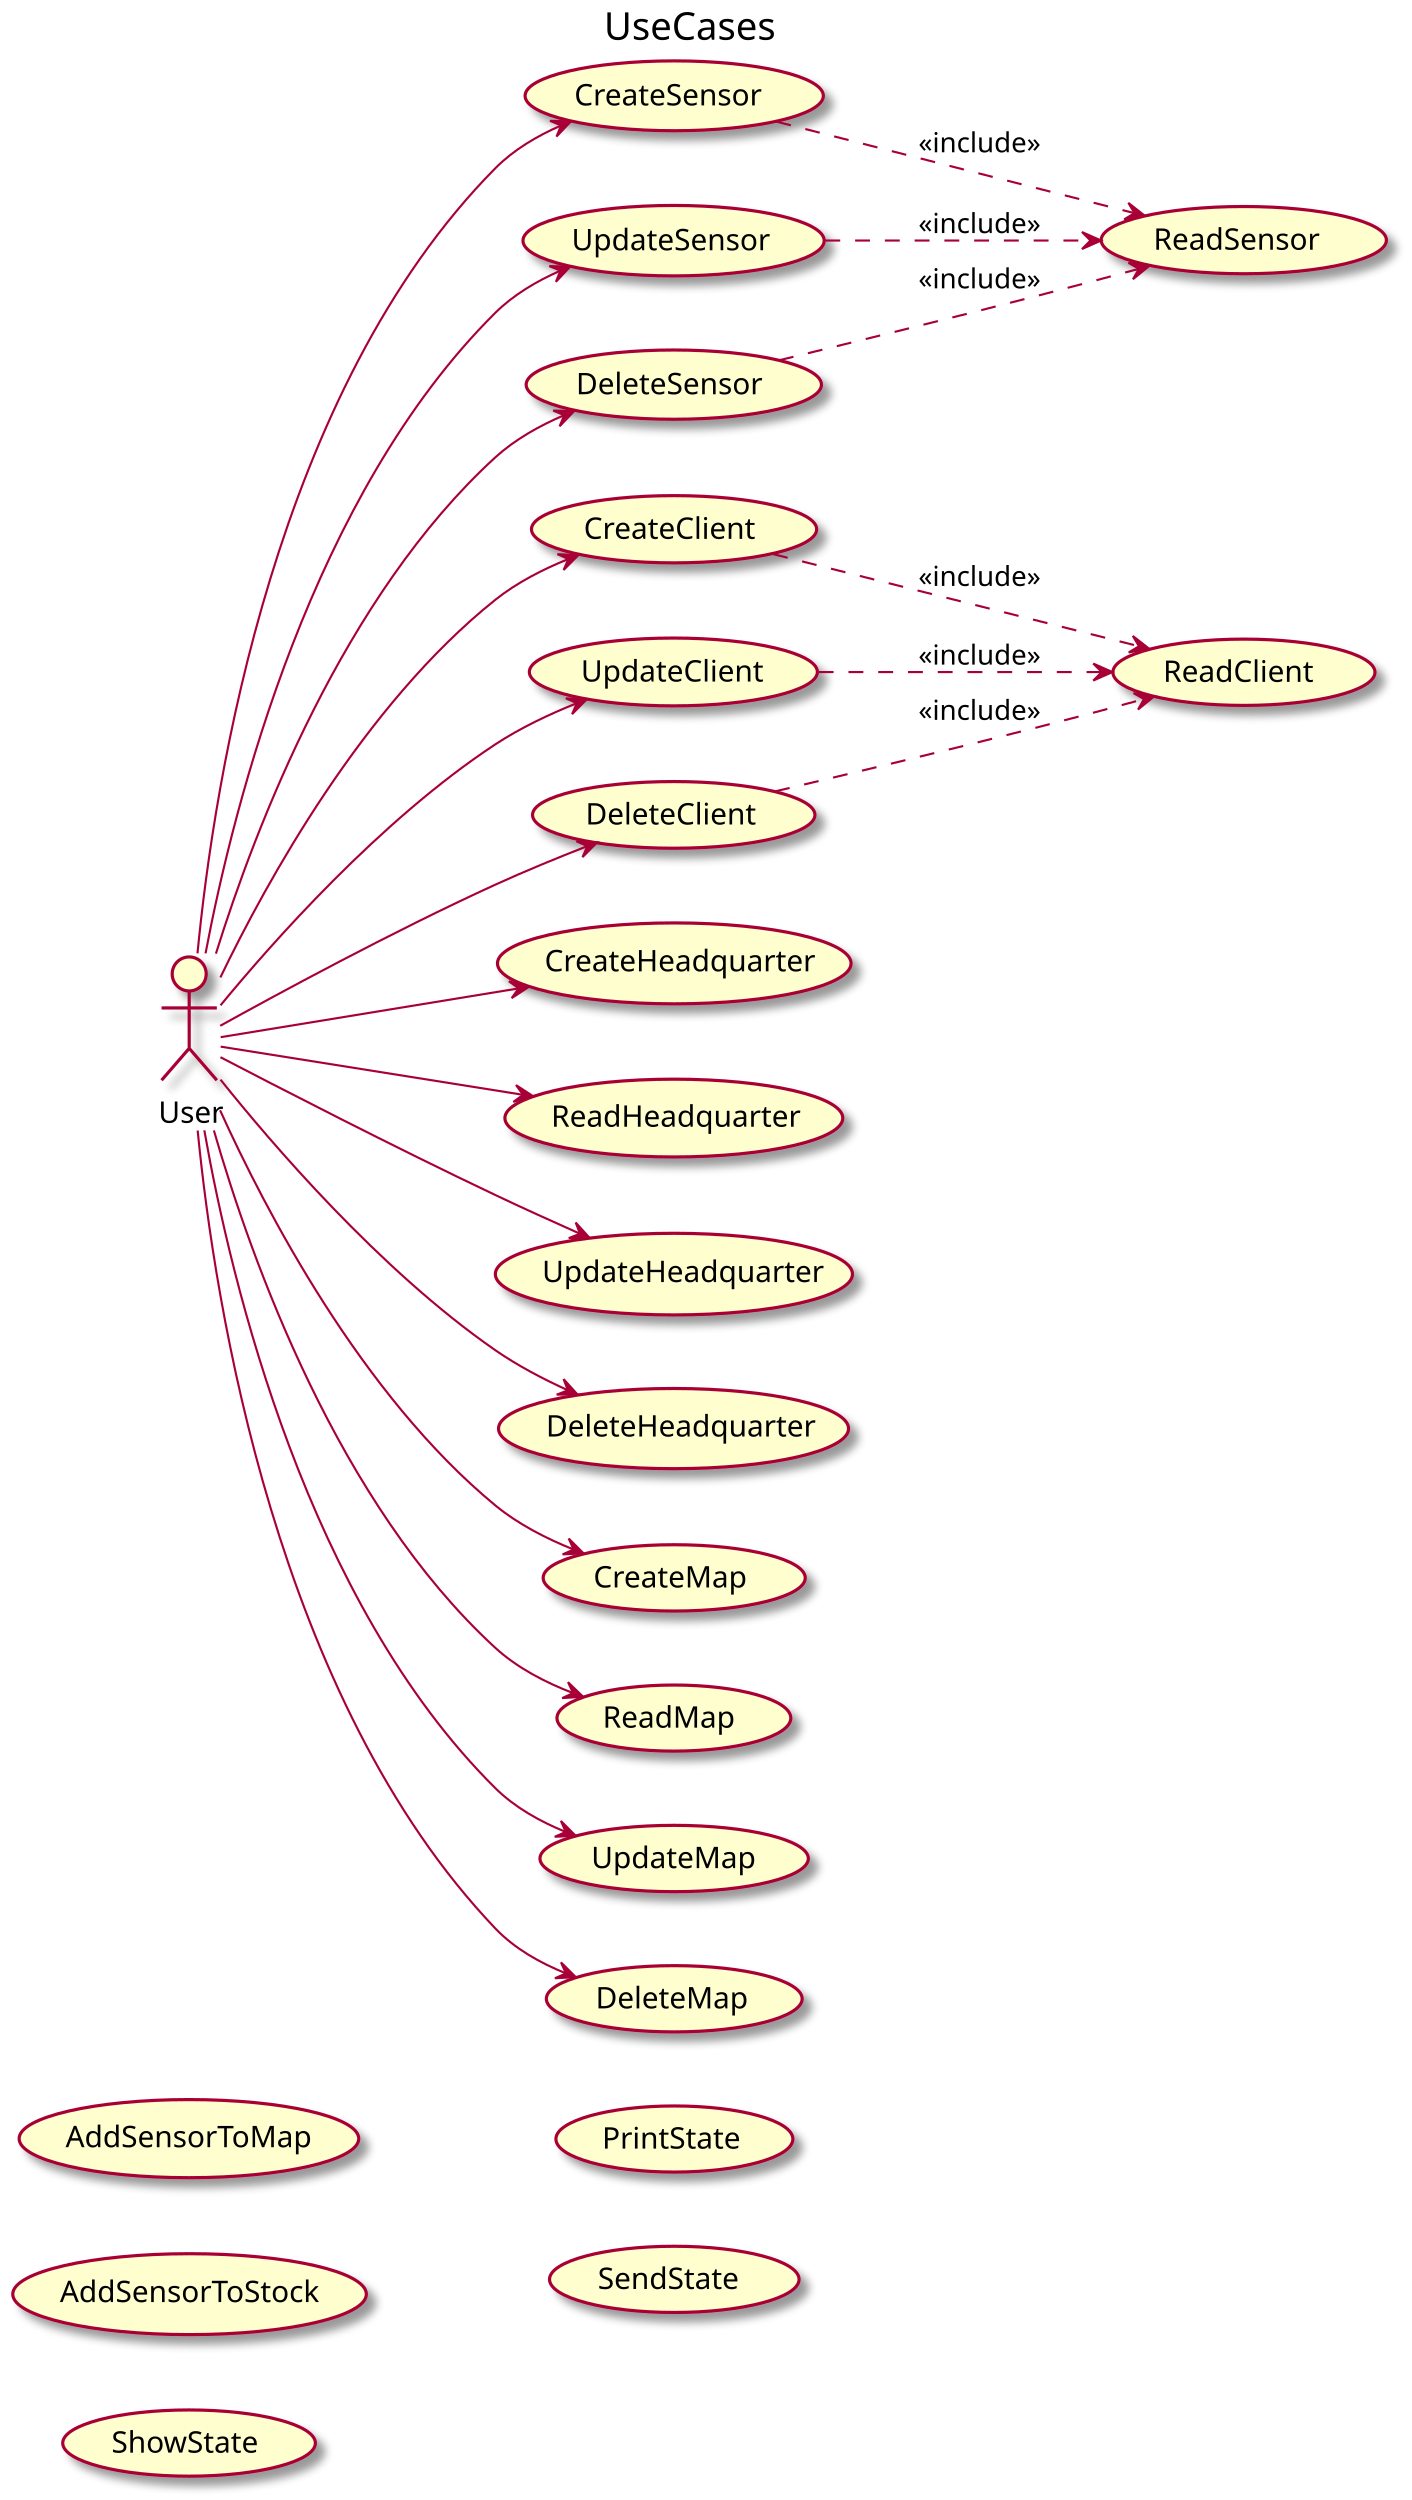
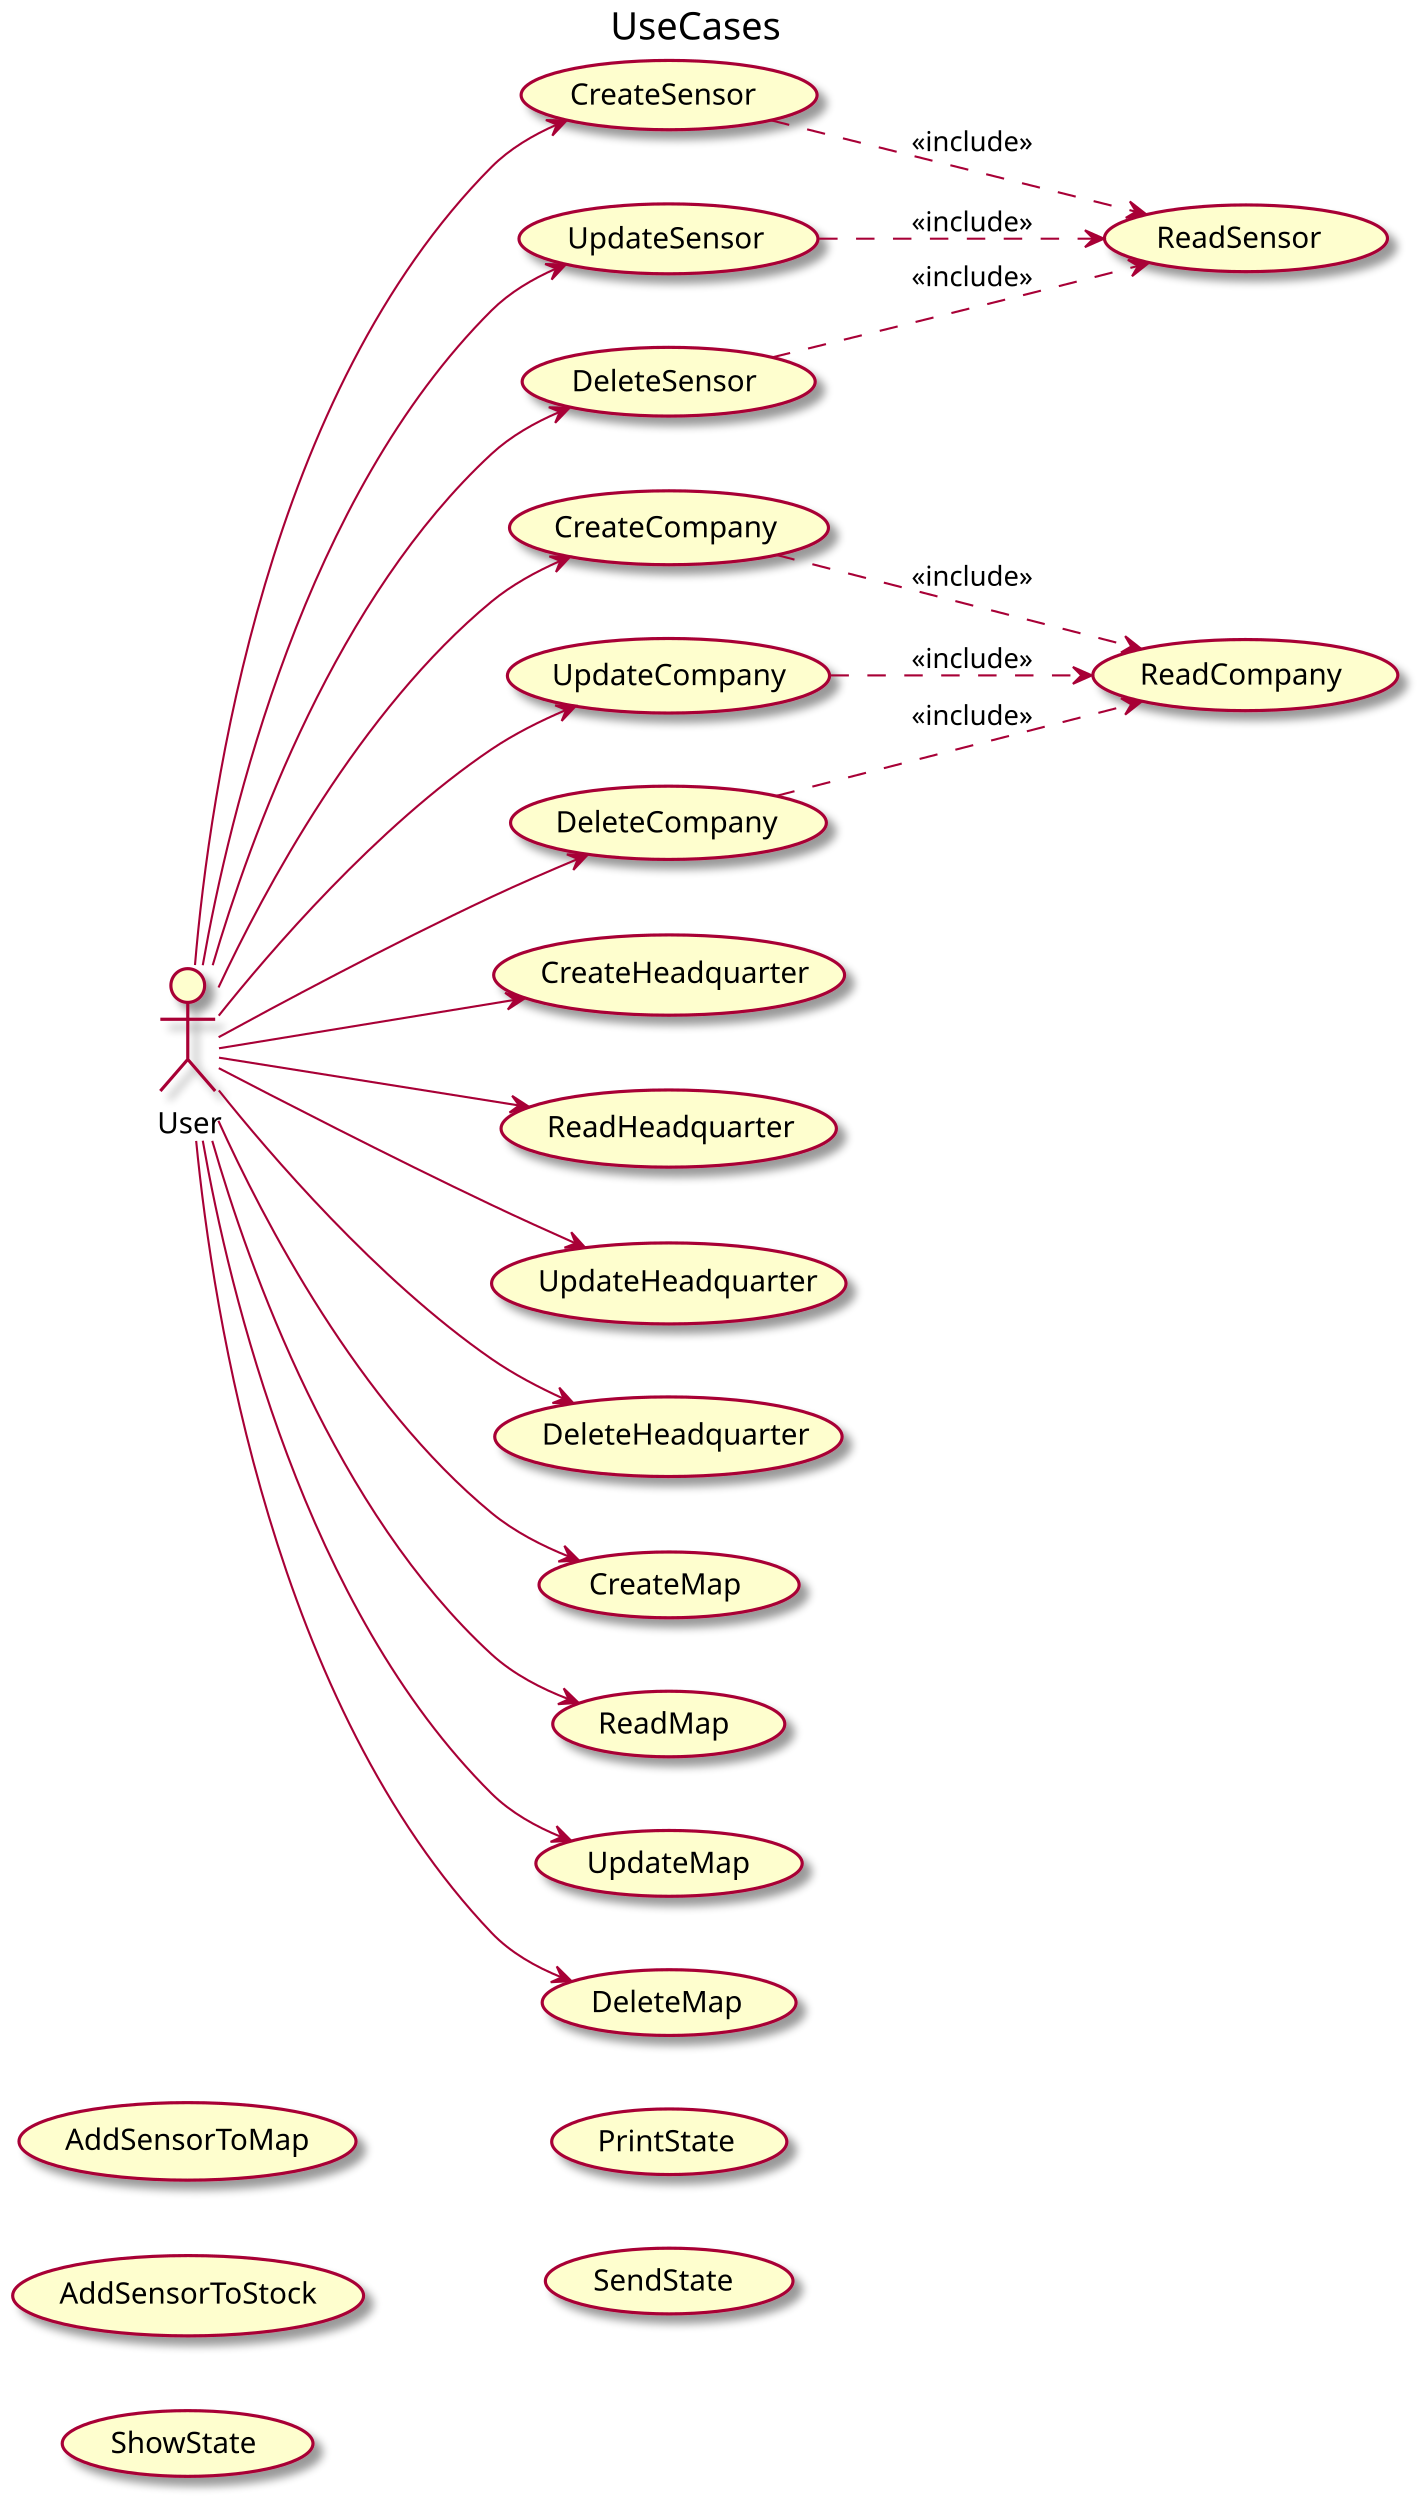
- <svg xmlns="http://www.w3.org/2000/svg" contentScriptType="application/ecmascript" contentStyleType="text/css" height="1176px" preserveAspectRatio="none" style="width:664px;height:1176px;background:#FFFFFF;" version="1.1" viewBox="0 0 664 1176" width="664px" zoomAndPan="magnify">
+ <svg xmlns="http://www.w3.org/2000/svg" contentScriptType="application/ecmascript" contentStyleType="text/css" height="948px" preserveAspectRatio="none" style="width:539px;height:948px;background:#FFFFFF;" version="1.1" viewBox="0 0 539 948" width="539.2px" zoomAndPan="magnify">
  <defs>
-     <filter height="300%" id="fx3mhoptzlho4" width="300%" x="-1" y="-1">
-       <feGaussianBlur result="blurOut" stdDeviation="2.0" />
+     <filter height="300%" id="f1ldu60apsewuv" width="300%" x="-1" y="-1">
+       <feGaussianBlur result="blurOut" stdDeviation="1.6" />
      <feColorMatrix in="blurOut" result="blurOut2" type="matrix" values="0 0 0 0 0 0 0 0 0 0 0 0 0 0 0 0 0 0 .4 0" />
-       <feOffset dx="4.0" dy="4.0" in="blurOut2" result="blurOut3" />
+       <feOffset dx="3.2" dy="3.2" in="blurOut2" result="blurOut3" />
      <feBlend in="SourceGraphic" in2="blurOut3" mode="normal" />
    </filter>
  </defs>
  <g>
-     <text fill="#000000" font-family="sans-serif" font-size="18" lengthAdjust="spacing" textLength="83" x="284.084" y="18.686">UseCases</text>
-     <ellipse cx="89" cy="458.141" fill="#FEFECE" filter="url(#fx3mhoptzlho4)" rx="8" ry="8" style="stroke:#A80036;stroke-width:1.5;" />
-     <path d="M89,466.141 L89,493.141 M76,474.141 L102,474.141 M89,493.141 L76,508.141 M89,493.141 L102,508.141 " fill="none" filter="url(#fx3mhoptzlho4)" style="stroke:#A80036;stroke-width:1.5;" />
-     <text fill="#000000" font-family="sans-serif" font-size="14" lengthAdjust="spacing" textLength="29" x="74.5" y="528.174">User</text>
-     <ellipse cx="317.153" cy="45.071" fill="#FEFECE" filter="url(#fx3mhoptzlho4)" rx="70.153" ry="16.431" style="stroke:#A80036;stroke-width:1.5;" />
-     <text fill="#000000" font-family="sans-serif" font-size="14" lengthAdjust="spacing" textLength="88" x="270.153" y="49.588">CreateSensor</text>
-     <ellipse cx="585.084" cy="112.957" fill="#FEFECE" filter="url(#fx3mhoptzlho4)" rx="67.084" ry="15.817" style="stroke:#A80036;stroke-width:1.5;" />
-     <text fill="#000000" font-family="sans-serif" font-size="14" lengthAdjust="spacing" textLength="79" x="542.584" y="117.474">ReadSensor</text>
-     <ellipse cx="316.857" cy="113.212" fill="#FEFECE" filter="url(#fx3mhoptzlho4)" rx="70.857" ry="16.571" style="stroke:#A80036;stroke-width:1.5;" />
-     <text fill="#000000" font-family="sans-serif" font-size="14" lengthAdjust="spacing" textLength="90" x="268.857" y="117.729">UpdateSensor</text>
-     <ellipse cx="316.957" cy="180.932" fill="#FEFECE" filter="url(#fx3mhoptzlho4)" rx="69.457" ry="16.291" style="stroke:#A80036;stroke-width:1.5;" />
-     <text fill="#000000" font-family="sans-serif" font-size="14" lengthAdjust="spacing" textLength="86" x="270.957" y="185.449">DeleteSensor</text>
-     <ellipse cx="88.879" cy="1006.016" fill="#FEFECE" filter="url(#fx3mhoptzlho4)" rx="79.879" ry="18.376" style="stroke:#A80036;stroke-width:1.5;" />
-     <text fill="#000000" font-family="sans-serif" font-size="14" lengthAdjust="spacing" textLength="114" x="30.837" y="1010.043">AddSensorToMap</text>
-     <ellipse cx="89.169" cy="1079.174" fill="#FEFECE" filter="url(#fx3mhoptzlho4)" rx="83.169" ry="19.034" style="stroke:#A80036;stroke-width:1.5;" />
-     <text fill="#000000" font-family="sans-serif" font-size="14" lengthAdjust="spacing" textLength="122" x="28.169" y="1082.903">AddSensorToStock</text>
-     <ellipse cx="88.93" cy="1149.219" fill="#FEFECE" filter="url(#fx3mhoptzlho4)" rx="59.43" ry="15.578" style="stroke:#A80036;stroke-width:1.5;" />
-     <text fill="#000000" font-family="sans-serif" font-size="14" lengthAdjust="spacing" textLength="67" x="52.43" y="1153.736">ShowState</text>
-     <ellipse cx="317.236" cy="1006.19" fill="#FEFECE" filter="url(#fx3mhoptzlho4)" rx="55.736" ry="15.549" style="stroke:#A80036;stroke-width:1.5;" />
-     <text fill="#000000" font-family="sans-serif" font-size="14" lengthAdjust="spacing" textLength="62" x="283.236" y="1010.706">PrintState</text>
-     <ellipse cx="317.191" cy="1072.214" fill="#FEFECE" filter="url(#fx3mhoptzlho4)" rx="58.691" ry="15.573" style="stroke:#A80036;stroke-width:1.5;" />
-     <text fill="#000000" font-family="sans-serif" font-size="14" lengthAdjust="spacing" textLength="66" x="281.191" y="1076.73">SendState</text>
-     <ellipse cx="317.084" cy="248.958" fill="#FEFECE" filter="url(#fx3mhoptzlho4)" rx="67.084" ry="15.817" style="stroke:#A80036;stroke-width:1.5;" />
-     <text fill="#000000" font-family="sans-serif" font-size="14" lengthAdjust="spacing" textLength="79" x="274.584" y="253.474">CreateClient</text>
-     <ellipse cx="585.146" cy="316.235" fill="#FEFECE" filter="url(#fx3mhoptzlho4)" rx="61.646" ry="15.594" style="stroke:#A80036;stroke-width:1.5;" />
-     <text fill="#000000" font-family="sans-serif" font-size="14" lengthAdjust="spacing" textLength="70" x="547.146" y="320.751">ReadClient</text>
-     <ellipse cx="316.752" cy="316.091" fill="#FEFECE" filter="url(#fx3mhoptzlho4)" rx="67.752" ry="15.95" style="stroke:#A80036;stroke-width:1.5;" />
-     <text fill="#000000" font-family="sans-serif" font-size="14" lengthAdjust="spacing" textLength="81" x="273.252" y="320.608">UpdateClient</text>
-     <ellipse cx="316.925" cy="383.326" fill="#FEFECE" filter="url(#fx3mhoptzlho4)" rx="66.425" ry="15.685" style="stroke:#A80036;stroke-width:1.5;" />
-     <text fill="#000000" font-family="sans-serif" font-size="14" lengthAdjust="spacing" textLength="77" x="275.425" y="387.842">DeleteClient</text>
-     <ellipse cx="317.169" cy="453.174" fill="#FEFECE" filter="url(#fx3mhoptzlho4)" rx="83.169" ry="19.034" style="stroke:#A80036;stroke-width:1.5;" />
-     <text fill="#000000" font-family="sans-serif" font-size="14" lengthAdjust="spacing" textLength="122" x="256.169" y="456.903">CreateHeadquarter</text>
-     <ellipse cx="316.978" cy="525.936" fill="#FEFECE" filter="url(#fx3mhoptzlho4)" rx="79.478" ry="18.296" style="stroke:#A80036;stroke-width:1.5;" />
-     <text fill="#000000" font-family="sans-serif" font-size="14" lengthAdjust="spacing" textLength="113" x="259.256" y="530.011">ReadHeadquarter</text>
-     <ellipse cx="317.007" cy="599.342" fill="#FEFECE" filter="url(#fx3mhoptzlho4)" rx="84.007" ry="19.201" style="stroke:#A80036;stroke-width:1.5;" />
-     <text fill="#000000" font-family="sans-serif" font-size="14" lengthAdjust="spacing" textLength="124" x="255.007" y="603.071">UpdateHeadquarter</text>
-     <ellipse cx="316.835" cy="672.008" fill="#FEFECE" filter="url(#fx3mhoptzlho4)" rx="82.335" ry="18.867" style="stroke:#A80036;stroke-width:1.5;" />
-     <text fill="#000000" font-family="sans-serif" font-size="14" lengthAdjust="spacing" textLength="120" x="256.835" y="675.736">DeleteHeadquarter</text>
-     <ellipse cx="317.146" cy="742.235" fill="#FEFECE" filter="url(#fx3mhoptzlho4)" rx="61.646" ry="15.594" style="stroke:#A80036;stroke-width:1.5;" />
-     <text fill="#000000" font-family="sans-serif" font-size="14" lengthAdjust="spacing" textLength="70" x="279.146" y="746.751">CreateMap</text>
-     <ellipse cx="316.997" cy="808.183" fill="#FEFECE" filter="url(#fx3mhoptzlho4)" rx="54.997" ry="15.543" style="stroke:#A80036;stroke-width:1.5;" />
-     <text fill="#000000" font-family="sans-serif" font-size="14" lengthAdjust="spacing" textLength="61" x="283.497" y="812.7">ReadMap</text>
-     <ellipse cx="317.124" cy="874.245" fill="#FEFECE" filter="url(#fx3mhoptzlho4)" rx="63.124" ry="15.604" style="stroke:#A80036;stroke-width:1.5;" />
-     <text fill="#000000" font-family="sans-serif" font-size="14" lengthAdjust="spacing" textLength="72" x="278.124" y="878.761">UpdateMap</text>
-     <ellipse cx="317.168" cy="940.224" fill="#FEFECE" filter="url(#fx3mhoptzlho4)" rx="60.169" ry="15.584" style="stroke:#A80036;stroke-width:1.5;" />
-     <text fill="#000000" font-family="sans-serif" font-size="14" lengthAdjust="spacing" textLength="68" x="280.168" y="944.741">DeleteMap</text>
-     <path d="M92.9,448.461 C100.79,366.571 129.64,183.591 233,79.141 C241.53,70.521 252.55,64.001 263.76,59.101 " fill="none" id="User-to-CreateSensor" style="stroke:#A80036;stroke-width:1.0;" />
-     <polygon fill="#A80036" points="268.57,57.091,258.724,56.845,263.952,59.007,261.79,64.234,268.57,57.091" style="stroke:#A80036;stroke-width:1.0;" />
-     <path d="M365.25,57.221 C412.59,69.321 485.2,87.881 533.62,100.261 " fill="none" id="CreateSensor-to-ReadSensor" style="stroke:#A80036;stroke-width:1.0;stroke-dasharray:7.0,7.0;" />
-     <polygon fill="#A80036" points="538.52,101.511,530.78,95.42,533.673,100.281,528.813,103.175,538.52,101.511" style="stroke:#A80036;stroke-width:1.0;" />
-     <text fill="#000000" font-family="sans-serif" font-size="13" lengthAdjust="spacing" textLength="55" x="432" y="71.636">«include»</text>
-     <path d="M96.68,448.481 C110.14,377.501 146.9,232.571 233,147.141 C241.51,138.701 252.41,132.251 263.49,127.381 " fill="none" id="User-to-UpdateSensor" style="stroke:#A80036;stroke-width:1.0;" />
-     <polygon fill="#A80036" points="268.25,125.381,258.403,125.187,263.642,127.321,261.507,132.56,268.25,125.381" style="stroke:#A80036;stroke-width:1.0;" />
-     <path d="M388.24,113.141 C426.68,113.141 474.21,113.141 512.81,113.141 " fill="none" id="UpdateSensor-to-ReadSensor" style="stroke:#A80036;stroke-width:1.0;stroke-dasharray:7.0,7.0;" />
-     <polygon fill="#A80036" points="517.95,113.141,508.95,109.141,512.95,113.141,508.95,117.141,517.95,113.141" style="stroke:#A80036;stroke-width:1.0;" />
-     <text fill="#000000" font-family="sans-serif" font-size="13" lengthAdjust="spacing" textLength="55" x="432" y="109.636">«include»</text>
-     <path d="M101.57,448.591 C120.07,389.271 161.67,280.271 233,215.141 C242.16,206.781 253.65,200.331 265.13,195.411 " fill="none" id="User-to-DeleteSensor" style="stroke:#A80036;stroke-width:1.0;" />
-     <polygon fill="#A80036" points="270.05,193.401,260.205,193.118,265.425,195.299,263.243,200.519,270.05,193.401" style="stroke:#A80036;stroke-width:1.0;" />
-     <path d="M366.44,169.481 C400.49,161.201 447.09,149.731 488,139.141 C503.47,135.131 520.3,130.631 535.48,126.511 " fill="none" id="DeleteSensor-to-ReadSensor" style="stroke:#A80036;stroke-width:1.0;stroke-dasharray:7.0,7.0;" />
-     <polygon fill="#A80036" points="540.57,125.121,530.834,123.632,535.746,126.437,532.941,131.35,540.57,125.121" style="stroke:#A80036;stroke-width:1.0;" />
-     <text fill="#000000" font-family="sans-serif" font-size="13" lengthAdjust="spacing" textLength="55" x="432" y="135.636">«include»</text>
-     <path d="M103.67,459.781 C125.19,415.101 171,331.611 233,282.141 C243.06,274.111 255.32,267.821 267.29,262.991 " fill="none" id="User-to-CreateClient" style="stroke:#A80036;stroke-width:1.0;" />
-     <polygon fill="#A80036" points="272.04,261.141,262.202,260.68,267.381,262.956,265.106,268.135,272.04,261.141" style="stroke:#A80036;stroke-width:1.0;" />
-     <path d="M363.73,260.661 C411.69,272.741 486.77,291.651 535.69,303.971 " fill="none" id="CreateClient-to-ReadClient" style="stroke:#A80036;stroke-width:1.0;stroke-dasharray:7.0,7.0;" />
-     <polygon fill="#A80036" points="540.63,305.221,532.873,299.152,535.78,304.005,530.927,306.912,540.63,305.221" style="stroke:#A80036;stroke-width:1.0;" />
-     <text fill="#000000" font-family="sans-serif" font-size="13" lengthAdjust="spacing" textLength="55" x="432" y="275.636">«include»</text>
-     <path d="M103.74,472.891 C127.44,444.091 178.72,385.841 233,350.141 C244.7,342.441 258.43,335.961 271.31,330.781 " fill="none" id="User-to-UpdateClient" style="stroke:#A80036;stroke-width:1.0;" />
-     <polygon fill="#A80036" points="276.02,328.931,266.181,328.497,271.366,330.758,269.104,335.943,276.02,328.931" style="stroke:#A80036;stroke-width:1.0;" />
-     <path d="M385.12,316.141 C425.78,316.141 477.41,316.141 517.88,316.141 " fill="none" id="UpdateClient-to-ReadClient" style="stroke:#A80036;stroke-width:1.0;stroke-dasharray:7.0,7.0;" />
-     <polygon fill="#A80036" points="523.27,316.141,514.27,312.141,518.27,316.141,514.27,320.141,523.27,316.141" style="stroke:#A80036;stroke-width:1.0;" />
-     <text fill="#000000" font-family="sans-serif" font-size="13" lengthAdjust="spacing" textLength="55" x="432" y="312.636">«include»</text>
-     <path d="M103.58,482.541 C128.73,468.591 184.42,438.301 233,416.141 C246.82,409.831 262.22,403.521 275.96,398.131 " fill="none" id="User-to-DeleteClient" style="stroke:#A80036;stroke-width:1.0;" />
-     <polygon fill="#A80036" points="280.95,396.191,271.112,395.73,276.291,398.006,274.016,403.185,280.95,396.191" style="stroke:#A80036;stroke-width:1.0;" />
-     <path d="M364.63,372.261 C398.83,364.191 446.38,352.791 488,342.141 C504.37,337.951 522.26,333.161 538.11,328.851 " fill="none" id="DeleteClient-to-ReadClient" style="stroke:#A80036;stroke-width:1.0;stroke-dasharray:7.0,7.0;" />
-     <polygon fill="#A80036" points="542.96,327.531,533.225,326.035,538.135,328.844,535.327,333.754,542.96,327.531" style="stroke:#A80036;stroke-width:1.0;" />
-     <text fill="#000000" font-family="sans-serif" font-size="13" lengthAdjust="spacing" textLength="55" x="432" y="338.636">«include»</text>
-     <path d="M103.8,487.881 C131.08,483.411 193.64,473.171 243.81,464.961 " fill="none" id="User-to-CreateHeadquarter" style="stroke:#A80036;stroke-width:1.0;" />
-     <polygon fill="#A80036" points="248.93,464.121,239.405,461.614,243.995,464.922,240.687,469.511,248.93,464.121" style="stroke:#A80036;stroke-width:1.0;" />
-     <path d="M103.8,492.341 C131.45,496.741 195.35,506.921 245.85,514.971 " fill="none" id="User-to-ReadHeadquarter" style="stroke:#A80036;stroke-width:1.0;" />
-     <polygon fill="#A80036" points="251,515.791,242.74,510.427,246.062,515.006,241.484,518.328,251,515.791" style="stroke:#A80036;stroke-width:1.0;" />
-     <path d="M103.7,497.311 C129.04,510.511 185.03,539.391 233,562.141 C245.82,568.221 259.88,574.601 272.73,580.311 " fill="none" id="User-to-UpdateHeadquarter" style="stroke:#A80036;stroke-width:1.0;" />
-     <polygon fill="#A80036" points="277.4,582.381,270.796,575.074,272.83,580.353,267.551,582.386,277.4,582.381" style="stroke:#A80036;stroke-width:1.0;" />
-     <path d="M103.72,507.861 C127.4,537.471 178.65,597.491 233,635.141 C243.42,642.361 255.47,648.691 267.11,653.981 " fill="none" id="User-to-DeleteHeadquarter" style="stroke:#A80036;stroke-width:1.0;" />
-     <polygon fill="#A80036" points="271.71,656.031,265.106,648.724,267.14,654.003,261.861,656.036,271.71,656.031" style="stroke:#A80036;stroke-width:1.0;" />
-     <path d="M103.53,522.281 C124.73,569.111 169.96,656.171 233,708.141 C243.7,716.961 257,723.761 269.8,728.881 " fill="none" id="User-to-CreateMap" style="stroke:#A80036;stroke-width:1.0;" />
-     <polygon fill="#A80036" points="274.48,730.691,267.52,723.722,269.814,728.893,264.644,731.187,274.48,730.691" style="stroke:#A80036;stroke-width:1.0;" />
-     <path d="M100.61,531.761 C118.24,592.991 159.15,707.421 233,775.141 C243.28,784.571 256.58,791.441 269.52,796.401 " fill="none" id="User-to-ReadMap" style="stroke:#A80036;stroke-width:1.0;" />
-     <polygon fill="#A80036" points="274.26,798.141,267.194,791.28,269.567,796.415,264.433,798.788,274.26,798.141" style="stroke:#A80036;stroke-width:1.0;" />
-     <path d="M96.11,531.691 C108.83,603.991 144.69,753.571 233,841.141 C242.14,850.201 254.07,856.851 266.03,861.711 " fill="none" id="User-to-UpdateMap" style="stroke:#A80036;stroke-width:1.0;" />
-     <polygon fill="#A80036" points="270.79,863.551,263.849,856.564,266.129,861.74,260.952,864.021,270.79,863.551" style="stroke:#A80036;stroke-width:1.0;" />
-     <path d="M92.98,531.801 C101.04,614.181 130.17,799.241 233,907.141 C241.97,916.551 253.97,923.341 266.06,928.211 " fill="none" id="User-to-DeleteMap" style="stroke:#A80036;stroke-width:1.0;" />
-     <polygon fill="#A80036" points="270.87,930.051,263.892,923.101,266.2,928.265,261.035,930.573,270.87,930.051" style="stroke:#A80036;stroke-width:1.0;" />
+     <text fill="#000000" font-family="sans-serif" font-size="14.4" lengthAdjust="spacing" textLength="66.4" x="231.429" y="14.948">UseCases</text>
+     <ellipse cx="71.2" cy="373.712" fill="#FEFECE" filter="url(#f1ldu60apsewuv)" rx="6.4" ry="6.4" style="stroke:#A80036;stroke-width:1.2;" />
+     <path d="M71.2,380.113 L71.2,401.712 M60.8,386.512 L81.6,386.512 M71.2,401.712 L60.8,413.712 M71.2,401.712 L81.6,413.712 " fill="none" filter="url(#f1ldu60apsewuv)" style="stroke:#A80036;stroke-width:1.2;" />
+     <text fill="#000000" font-family="sans-serif" font-size="11.2" lengthAdjust="spacing" textLength="23.2" x="59.6" y="429.739">User</text>
+     <ellipse cx="253.722" cy="36.057" fill="#FEFECE" filter="url(#f1ldu60apsewuv)" rx="56.122" ry="13.145" style="stroke:#A80036;stroke-width:1.2;" />
+     <text fill="#000000" font-family="sans-serif" font-size="11.2" lengthAdjust="spacing" textLength="70.4" x="216.122" y="39.67">CreateSensor</text>
+     <ellipse cx="472.467" cy="90.366" fill="#FEFECE" filter="url(#f1ldu60apsewuv)" rx="53.667" ry="12.653" style="stroke:#A80036;stroke-width:1.2;" />
+     <text fill="#000000" font-family="sans-serif" font-size="11.2" lengthAdjust="spacing" textLength="63.2" x="438.467" y="93.979">ReadSensor</text>
+     <ellipse cx="253.485" cy="90.57" fill="#FEFECE" filter="url(#f1ldu60apsewuv)" rx="56.685" ry="13.257" style="stroke:#A80036;stroke-width:1.2;" />
+     <text fill="#000000" font-family="sans-serif" font-size="11.2" lengthAdjust="spacing" textLength="72" x="215.085" y="94.183">UpdateSensor</text>
+     <ellipse cx="253.566" cy="144.746" fill="#FEFECE" filter="url(#f1ldu60apsewuv)" rx="55.566" ry="13.033" style="stroke:#A80036;stroke-width:1.2;" />
+     <text fill="#000000" font-family="sans-serif" font-size="11.2" lengthAdjust="spacing" textLength="68.8" x="216.766" y="148.359">DeleteSensor</text>
+     <ellipse cx="71.103" cy="812.013" fill="#FEFECE" filter="url(#f1ldu60apsewuv)" rx="63.903" ry="14.701" style="stroke:#A80036;stroke-width:1.2;" />
+     <text fill="#000000" font-family="sans-serif" font-size="11.2" lengthAdjust="spacing" textLength="91.2" x="24.67" y="815.234">AddSensorToMap</text>
+     <ellipse cx="71.335" cy="870.539" fill="#FEFECE" filter="url(#f1ldu60apsewuv)" rx="66.535" ry="15.227" style="stroke:#A80036;stroke-width:1.2;" />
+     <text fill="#000000" font-family="sans-serif" font-size="11.2" lengthAdjust="spacing" textLength="97.6" x="22.535" y="873.522">AddSensorToStock</text>
+     <ellipse cx="71.144" cy="926.575" fill="#FEFECE" filter="url(#f1ldu60apsewuv)" rx="47.544" ry="12.463" style="stroke:#A80036;stroke-width:1.2;" />
+     <text fill="#000000" font-family="sans-serif" font-size="11.2" lengthAdjust="spacing" textLength="53.6" x="41.944" y="930.188">ShowState</text>
+     <ellipse cx="253.788" cy="812.152" fill="#FEFECE" filter="url(#f1ldu60apsewuv)" rx="44.588" ry="12.439" style="stroke:#A80036;stroke-width:1.2;" />
+     <text fill="#000000" font-family="sans-serif" font-size="11.2" lengthAdjust="spacing" textLength="49.6" x="226.588" y="815.765">PrintState</text>
+     <ellipse cx="253.753" cy="864.971" fill="#FEFECE" filter="url(#f1ldu60apsewuv)" rx="46.953" ry="12.458" style="stroke:#A80036;stroke-width:1.2;" />
+     <text fill="#000000" font-family="sans-serif" font-size="11.2" lengthAdjust="spacing" textLength="52.8" x="224.953" y="868.584">SendState</text>
+     <ellipse cx="253.68" cy="200.129" fill="#FEFECE" filter="url(#f1ldu60apsewuv)" rx="60.48" ry="14.016" style="stroke:#A80036;stroke-width:1.2;" />
+     <text fill="#000000" font-family="sans-serif" font-size="11.2" lengthAdjust="spacing" textLength="82.4" x="210.08" y="203.742">CreateCompany</text>
+     <ellipse cx="472.229" cy="255.998" fill="#FEFECE" filter="url(#f1ldu60apsewuv)" rx="57.829" ry="13.486" style="stroke:#A80036;stroke-width:1.2;" />
+     <text fill="#000000" font-family="sans-serif" font-size="11.2" lengthAdjust="spacing" textLength="75.2" x="432.229" y="259.611">ReadCompany</text>
+     <ellipse cx="253.484" cy="256.249" fill="#FEFECE" filter="url(#f1ldu60apsewuv)" rx="61.084" ry="14.137" style="stroke:#A80036;stroke-width:1.2;" />
+     <text fill="#000000" font-family="sans-serif" font-size="11.2" lengthAdjust="spacing" textLength="84" x="209.299" y="259.813">UpdateCompany</text>
+     <ellipse cx="253.482" cy="312.009" fill="#FEFECE" filter="url(#f1ldu60apsewuv)" rx="59.882" ry="13.896" style="stroke:#A80036;stroke-width:1.2;" />
+     <text fill="#000000" font-family="sans-serif" font-size="11.2" lengthAdjust="spacing" textLength="80.8" x="210.682" y="315.622">DeleteCompany</text>
+     <ellipse cx="253.735" cy="369.74" fill="#FEFECE" filter="url(#f1ldu60apsewuv)" rx="66.535" ry="15.227" style="stroke:#A80036;stroke-width:1.2;" />
+     <text fill="#000000" font-family="sans-serif" font-size="11.2" lengthAdjust="spacing" textLength="97.6" x="204.935" y="372.722">CreateHeadquarter</text>
+     <ellipse cx="253.582" cy="427.949" fill="#FEFECE" filter="url(#f1ldu60apsewuv)" rx="63.582" ry="14.636" style="stroke:#A80036;stroke-width:1.2;" />
+     <text fill="#000000" font-family="sans-serif" font-size="11.2" lengthAdjust="spacing" textLength="90.4" x="207.405" y="431.209">ReadHeadquarter</text>
+     <ellipse cx="253.605" cy="486.673" fill="#FEFECE" filter="url(#f1ldu60apsewuv)" rx="67.205" ry="15.361" style="stroke:#A80036;stroke-width:1.2;" />
+     <text fill="#000000" font-family="sans-serif" font-size="11.2" lengthAdjust="spacing" textLength="99.2" x="204.005" y="489.656">UpdateHeadquarter</text>
+     <ellipse cx="253.468" cy="544.806" fill="#FEFECE" filter="url(#f1ldu60apsewuv)" rx="65.868" ry="15.094" style="stroke:#A80036;stroke-width:1.2;" />
+     <text fill="#000000" font-family="sans-serif" font-size="11.2" lengthAdjust="spacing" textLength="96" x="205.468" y="547.789">DeleteHeadquarter</text>
+     <ellipse cx="253.717" cy="600.988" fill="#FEFECE" filter="url(#f1ldu60apsewuv)" rx="49.317" ry="12.475" style="stroke:#A80036;stroke-width:1.2;" />
+     <text fill="#000000" font-family="sans-serif" font-size="11.2" lengthAdjust="spacing" textLength="56" x="223.317" y="604.601">CreateMap</text>
+     <ellipse cx="253.597" cy="653.747" fill="#FEFECE" filter="url(#f1ldu60apsewuv)" rx="43.997" ry="12.434" style="stroke:#A80036;stroke-width:1.2;" />
+     <text fill="#000000" font-family="sans-serif" font-size="11.2" lengthAdjust="spacing" textLength="48.8" x="226.797" y="657.36">ReadMap</text>
+     <ellipse cx="253.699" cy="706.596" fill="#FEFECE" filter="url(#f1ldu60apsewuv)" rx="50.499" ry="12.483" style="stroke:#A80036;stroke-width:1.2;" />
+     <text fill="#000000" font-family="sans-serif" font-size="11.2" lengthAdjust="spacing" textLength="57.6" x="222.499" y="710.209">UpdateMap</text>
+     <ellipse cx="253.735" cy="759.38" fill="#FEFECE" filter="url(#f1ldu60apsewuv)" rx="48.135" ry="12.467" style="stroke:#A80036;stroke-width:1.2;" />
+     <text fill="#000000" font-family="sans-serif" font-size="11.2" lengthAdjust="spacing" textLength="54.4" x="224.135" y="762.993">DeleteMap</text>
+     <path d="M73.936,365.945 C79.6,299.264 101.584,148.649 186.4,63.312 C193.24,56.432 202.064,51.224 211.032,47.297 " fill="none" id="User-to-CreateSensor" style="stroke:#A80036;stroke-width:0.8;" />
+     <polygon fill="#A80036" points="214.872,45.697,206.995,45.52,211.181,47.239,209.463,51.425,214.872,45.697" style="stroke:#A80036;stroke-width:0.8;" />
+     <path d="M292.48,45.648 C331.184,55.344 390.928,70.305 430.632,80.249 " fill="none" id="CreateSensor-to-ReadSensor" style="stroke:#A80036;stroke-width:0.8;stroke-dasharray:7.0,7.0;" />
+     <polygon fill="#A80036" points="434.648,81.257,428.442,76.401,430.768,80.284,426.886,82.609,434.648,81.257" style="stroke:#A80036;stroke-width:0.8;" />
+     <text fill="#000000" font-family="sans-serif" font-size="10.4" lengthAdjust="spacing" textLength="44" x="345.6" y="57.309">«include»</text>
+     <path d="M76.888,366.009 C87.072,308.057 115.768,188.12 186.4,117.713 C193.192,110.936 201.904,105.784 210.768,101.88 " fill="none" id="User-to-UpdateSensor" style="stroke:#A80036;stroke-width:0.8;" />
+     <polygon fill="#A80036" points="214.576,100.281,206.698,100.125,210.889,101.833,209.182,106.024,214.576,100.281" style="stroke:#A80036;stroke-width:0.8;" />
+     <path d="M310.616,90.513 C342.496,90.513 382.288,90.513 414.336,90.513 " fill="none" id="UpdateSensor-to-ReadSensor" style="stroke:#A80036;stroke-width:0.8;stroke-dasharray:7.0,7.0;" />
+     <polygon fill="#A80036" points="418.608,90.513,411.408,87.312,414.608,90.513,411.408,93.713,418.608,90.513" style="stroke:#A80036;stroke-width:0.8;" />
+     <text fill="#000000" font-family="sans-serif" font-size="10.4" lengthAdjust="spacing" textLength="44" x="345.6" y="87.709">«include»</text>
+     <path d="M80.656,366.009 C94.92,317.24 127.808,226.321 186.4,172.113 C193.68,165.376 202.856,160.201 212.04,156.264 " fill="none" id="User-to-DeleteSensor" style="stroke:#A80036;stroke-width:0.8;" />
+     <polygon fill="#A80036" points="215.976,154.649,208.1,154.422,212.276,156.167,210.53,160.343,215.976,154.649" style="stroke:#A80036;stroke-width:0.8;" />
+     <path d="M292.816,135.512 C320.072,128.825 357.496,119.593 390.4,111.312 C403.768,107.953 418.352,104.233 431.432,100.873 " fill="none" id="DeleteSensor-to-ReadSensor" style="stroke:#A80036;stroke-width:0.8;stroke-dasharray:7.0,7.0;" />
+     <polygon fill="#A80036" points="435.44,99.849,427.671,98.539,431.566,100.843,429.262,104.738,435.44,99.849" style="stroke:#A80036;stroke-width:0.8;" />
+     <text fill="#000000" font-family="sans-serif" font-size="10.4" lengthAdjust="spacing" textLength="44" x="345.6" y="108.509">«include»</text>
+     <path d="M82.856,374.449 C99.984,337.841 136.512,269.32 186.4,228.113 C194,221.84 203.2,216.776 212.312,212.768 " fill="none" id="User-to-CreateCompany" style="stroke:#A80036;stroke-width:0.8;" />
+     <polygon fill="#A80036" points="216.2,211.12,208.322,210.995,212.519,212.686,210.827,216.884,216.2,211.12" style="stroke:#A80036;stroke-width:0.8;" />
+     <path d="M294.488,210.448 C332.648,220.288 389.88,235.041 428.888,245.096 " fill="none" id="CreateCompany-to-ReadCompany" style="stroke:#A80036;stroke-width:0.8;stroke-dasharray:7.0,7.0;" />
+     <polygon fill="#A80036" points="432.84,246.12,426.661,241.231,428.966,245.126,425.07,247.43,432.84,246.12" style="stroke:#A80036;stroke-width:0.8;" />
+     <text fill="#000000" font-family="sans-serif" font-size="10.4" lengthAdjust="spacing" textLength="44" x="345.6" y="222.109">«include»</text>
+     <path d="M82.936,385.144 C101.808,361.481 142.72,313.608 186.4,284.113 C195,278.305 205.008,273.32 214.6,269.233 " fill="none" id="User-to-UpdateCompany" style="stroke:#A80036;stroke-width:0.8;" />
+     <polygon fill="#A80036" points="218.392,267.656,210.515,267.481,214.701,269.199,212.983,273.385,218.392,267.656" style="stroke:#A80036;stroke-width:0.8;" />
+     <path d="M314.904,256.113 C344.456,256.113 379.96,256.113 409.696,256.113 " fill="none" id="UpdateCompany-to-ReadCompany" style="stroke:#A80036;stroke-width:0.8;stroke-dasharray:7.0,7.0;" />
+     <polygon fill="#A80036" points="414.04,256.113,406.84,252.912,410.04,256.113,406.84,259.312,414.04,256.113" style="stroke:#A80036;stroke-width:0.8;" />
+     <text fill="#000000" font-family="sans-serif" font-size="10.4" lengthAdjust="spacing" textLength="44" x="345.6" y="253.309">«include»</text>
+     <path d="M82.904,393.305 C103.08,382.272 147.728,358.24 186.4,340.113 C196.896,335.192 208.488,330.168 219.008,325.76 " fill="none" id="User-to-DeleteCompany" style="stroke:#A80036;stroke-width:0.8;" />
+     <polygon fill="#A80036" points="222.832,324.161,214.955,323.985,219.141,325.703,217.423,329.889,222.832,324.161" style="stroke:#A80036;stroke-width:0.8;" />
+     <path d="M294.488,301.776 C332.648,291.937 389.88,277.185 428.888,267.128 " fill="none" id="DeleteCompany-to-ReadCompany" style="stroke:#A80036;stroke-width:0.8;stroke-dasharray:7.0,7.0;" />
+     <polygon fill="#A80036" points="432.84,266.104,425.07,264.795,428.966,267.099,426.661,270.994,432.84,266.104" style="stroke:#A80036;stroke-width:0.8;" />
+     <text fill="#000000" font-family="sans-serif" font-size="10.4" lengthAdjust="spacing" textLength="44" x="345.6" y="274.909">«include»</text>
+     <path d="M83.04,397.505 C104.864,393.928 154.912,385.736 195.048,379.168 " fill="none" id="User-to-CreateHeadquarter" style="stroke:#A80036;stroke-width:0.8;" />
+     <polygon fill="#A80036" points="199.144,378.497,191.524,376.491,195.196,379.137,192.55,382.809,199.144,378.497" style="stroke:#A80036;stroke-width:0.8;" />
+     <path d="M83.04,401.072 C105.16,404.592 156.28,412.736 196.68,419.176 " fill="none" id="User-to-ReadHeadquarter" style="stroke:#A80036;stroke-width:0.8;" />
+     <polygon fill="#A80036" points="200.8,419.832,194.192,415.542,196.85,419.204,193.187,421.863,200.8,419.832" style="stroke:#A80036;stroke-width:0.8;" />
+     <path d="M82.96,405.048 C103.232,415.608 148.024,438.712 186.4,456.913 C196.656,461.776 207.904,466.88 218.184,471.449 " fill="none" id="User-to-UpdateHeadquarter" style="stroke:#A80036;stroke-width:0.8;" />
+     <polygon fill="#A80036" points="221.92,473.104,216.637,467.259,218.264,471.482,214.041,473.109,221.92,473.104" style="stroke:#A80036;stroke-width:0.8;" />
+     <path d="M82.976,413.488 C101.92,437.176 142.92,485.192 186.4,515.312 C194.736,521.088 204.376,526.153 213.688,530.385 " fill="none" id="User-to-DeleteHeadquarter" style="stroke:#A80036;stroke-width:0.8;" />
+     <polygon fill="#A80036" points="217.368,532.024,212.085,526.179,213.712,530.402,209.489,532.029,217.368,532.024" style="stroke:#A80036;stroke-width:0.8;" />
+     <path d="M82.824,425.024 C99.784,462.488 135.968,532.136 186.4,573.712 C194.96,580.769 205.6,586.208 215.84,590.304 " fill="none" id="User-to-CreateMap" style="stroke:#A80036;stroke-width:0.8;" />
+     <polygon fill="#A80036" points="219.584,591.753,214.016,586.178,215.851,590.314,211.715,592.15,219.584,591.753" style="stroke:#A80036;stroke-width:0.8;" />
+     <path d="M80.488,432.608 C94.592,481.592 127.32,573.136 186.4,627.312 C194.624,634.856 205.264,640.352 215.616,644.321 " fill="none" id="User-to-ReadMap" style="stroke:#A80036;stroke-width:0.8;" />
+     <polygon fill="#A80036" points="219.408,645.712,213.755,640.224,215.654,644.332,211.546,646.231,219.408,645.712" style="stroke:#A80036;stroke-width:0.8;" />
+     <path d="M76.888,432.553 C87.064,490.392 115.752,610.057 186.4,680.112 C193.712,687.361 203.256,692.681 212.824,696.568 " fill="none" id="User-to-UpdateMap" style="stroke:#A80036;stroke-width:0.8;" />
+     <polygon fill="#A80036" points="216.632,698.04,211.079,692.451,212.903,696.592,208.762,698.417,216.632,698.04" style="stroke:#A80036;stroke-width:0.8;" />
+     <path d="M74.384,432.64 C80.832,498.545 104.136,646.592 186.4,732.913 C193.576,740.441 203.176,745.872 212.848,749.769 " fill="none" id="User-to-DeleteMap" style="stroke:#A80036;stroke-width:0.8;" />
+     <polygon fill="#A80036" points="216.696,751.24,211.113,745.681,212.96,749.812,208.828,751.659,216.696,751.24" style="stroke:#A80036;stroke-width:0.8;" />
  </g>
</svg>
